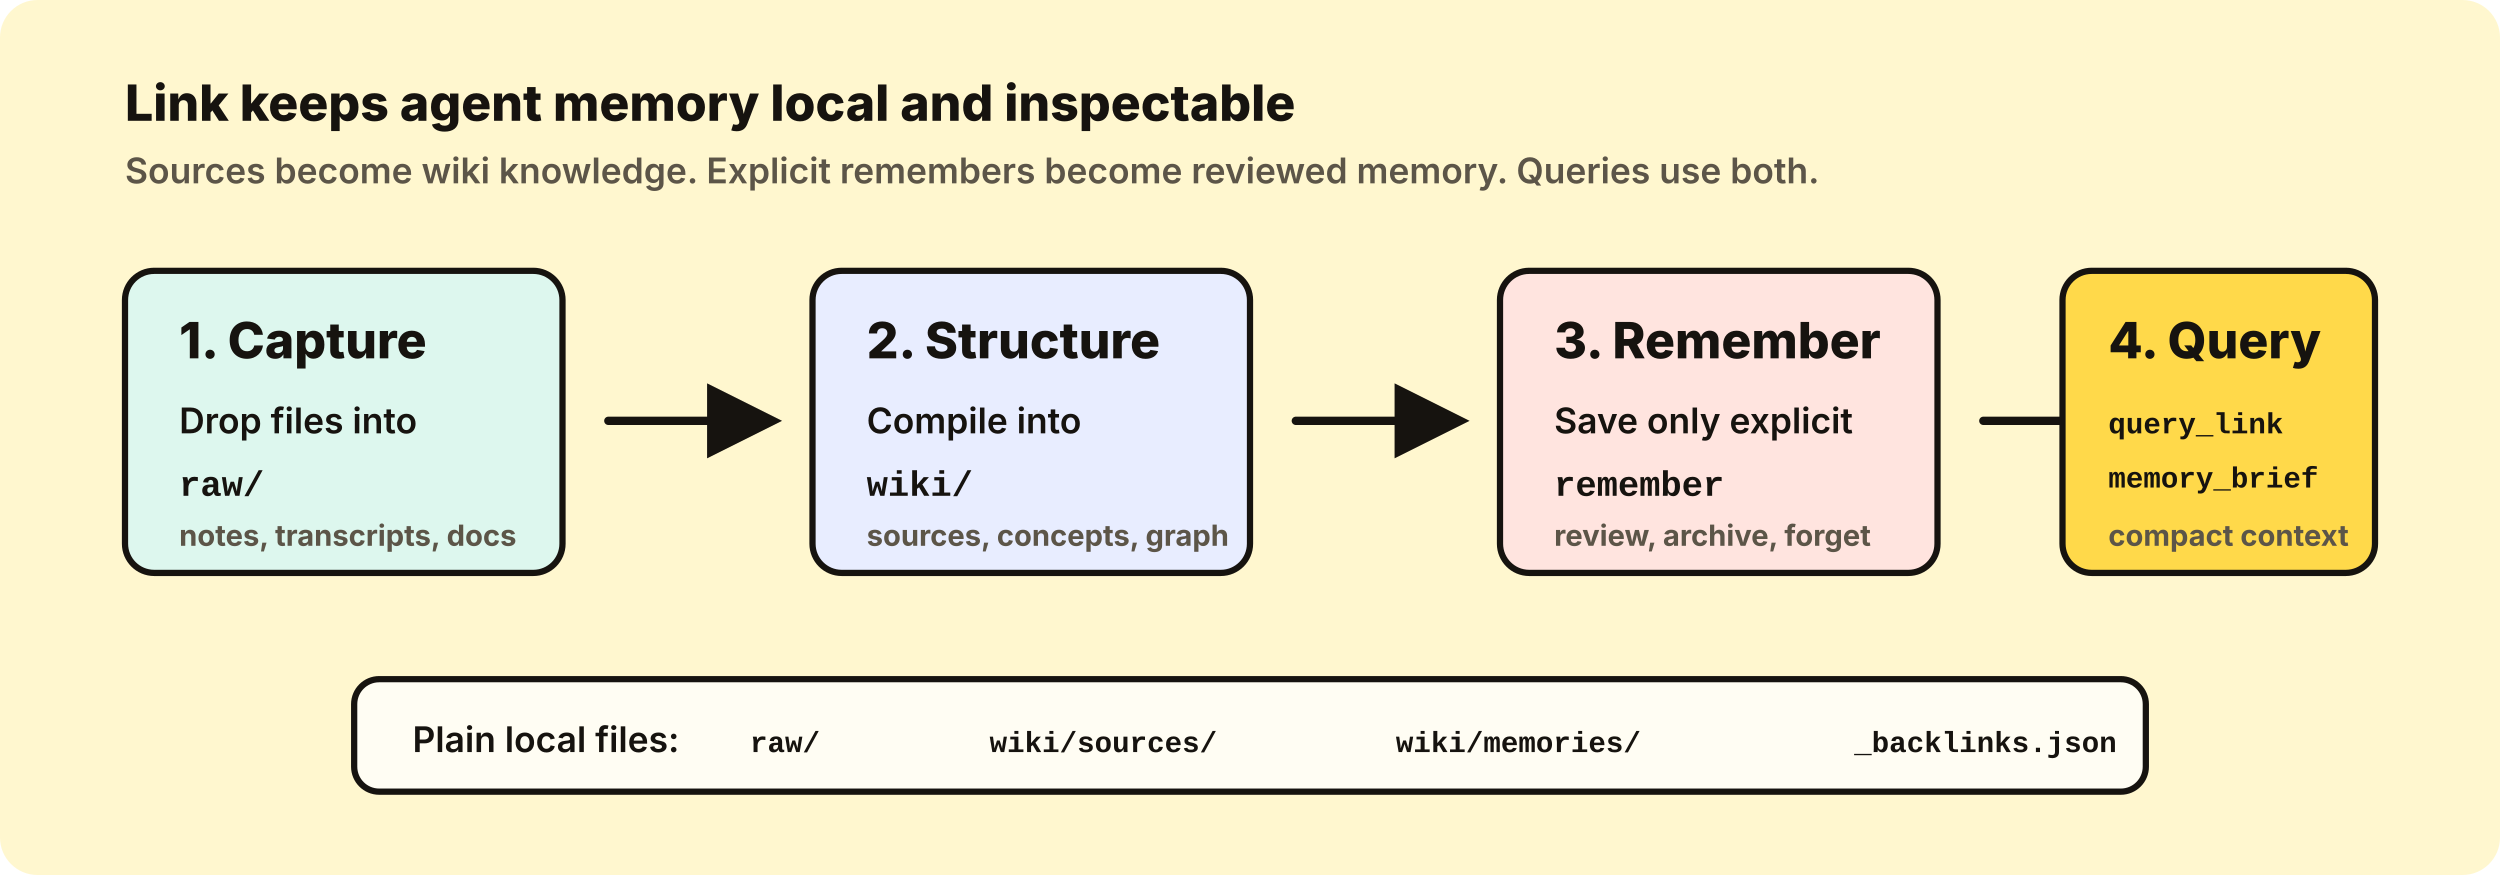
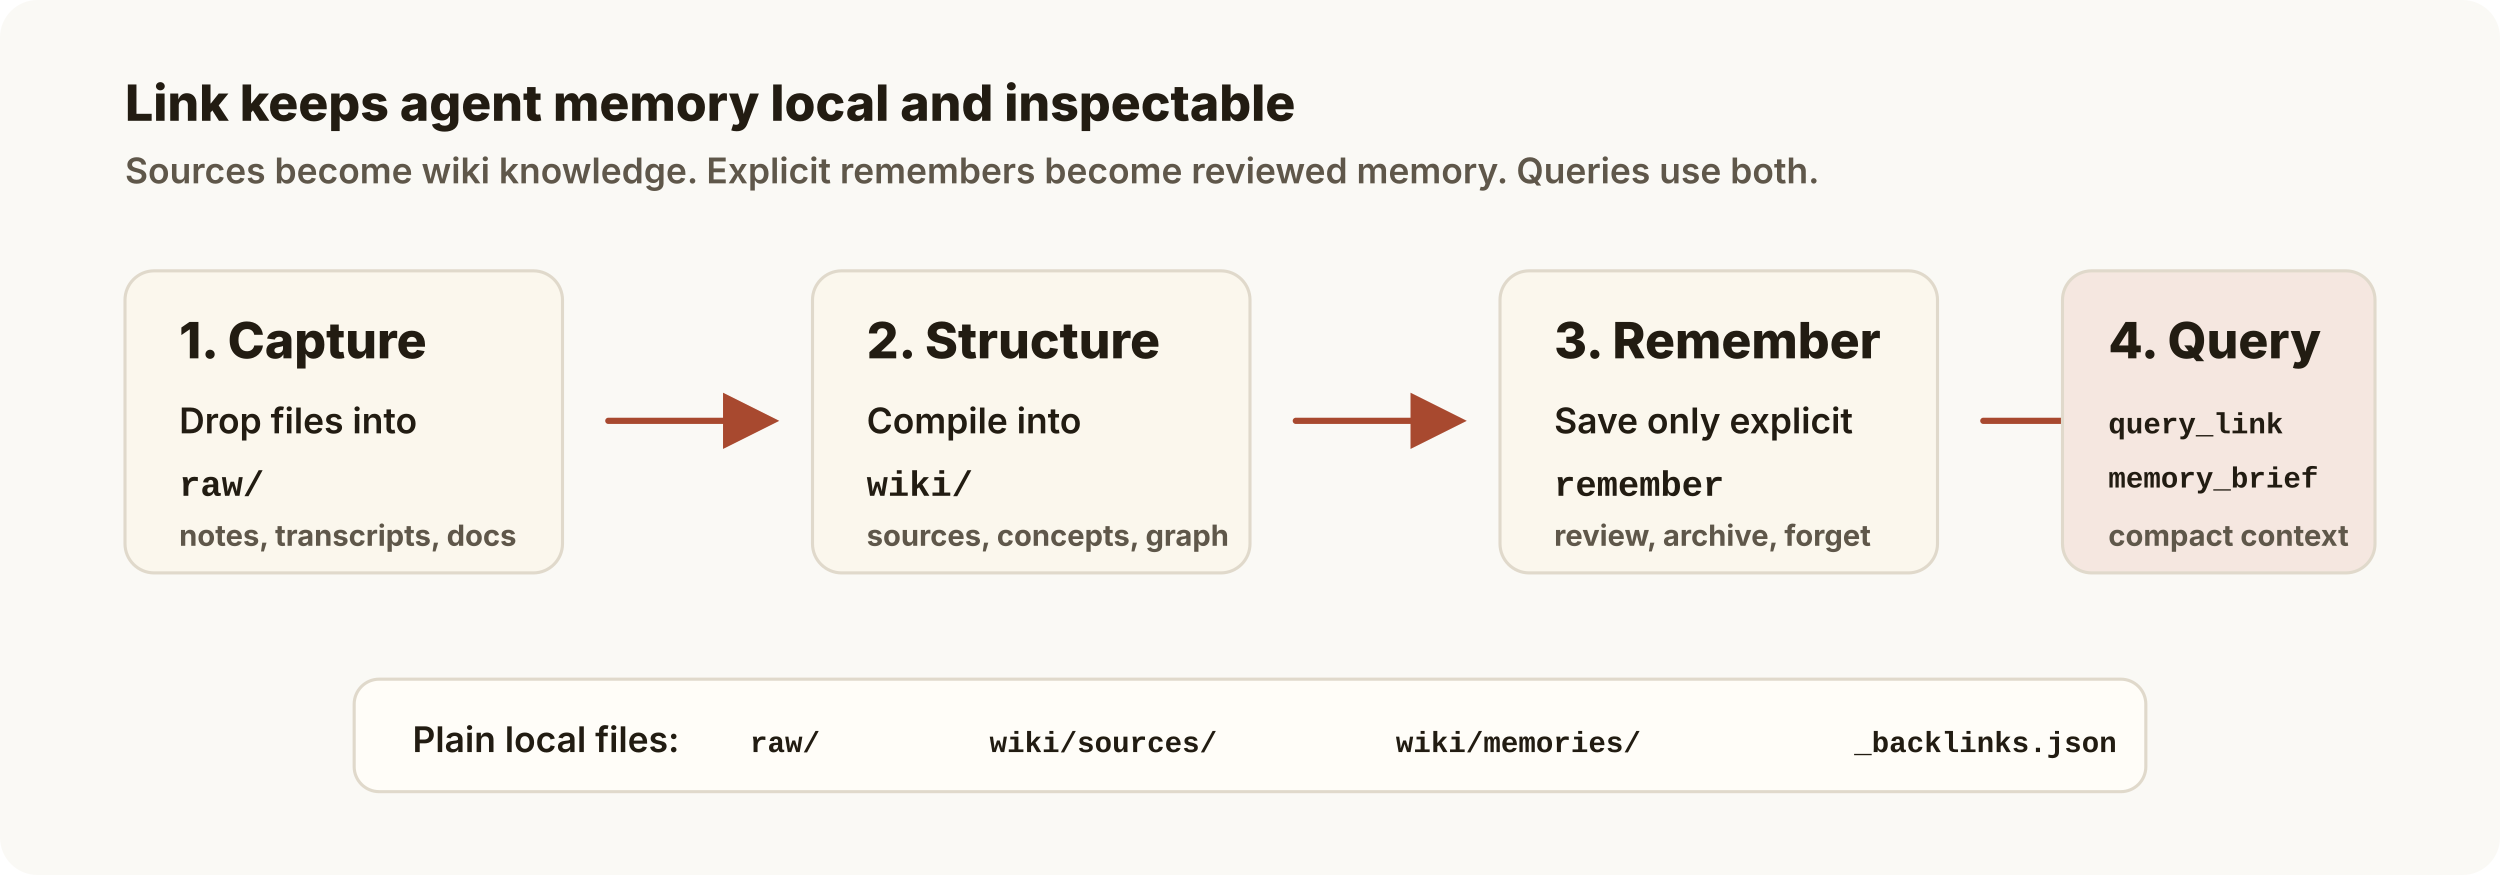
<svg xmlns="http://www.w3.org/2000/svg" viewBox="0 0 1200 420" role="img" aria-labelledby="title desc">
  <defs>
    <marker id="arrow" viewBox="0 0 10 10" refX="8.5" refY="5" markerWidth="9" markerHeight="9" orient="auto">
-       <path d="M0 0 10 5 0 10Z" fill="#16130f" />
+       <path d="M0 0 10 5 0 10Z" fill="#a8492f" />
    </marker>
    <style>
-       .bg { fill: #fff7cf; }
-       .panel { fill: #fffdf3; stroke: #16130f; stroke-width: 3; }
-       .raw { fill: #ddf7ee; }
-       .wiki { fill: #e8edff; }
-       .memory { fill: #ffe4df; }
-       .agent { fill: #ffd94a; }
-       .ink { fill: #16130f; }
-       .muted { fill: #5c5548; }
-       .arrow { fill: none; stroke: #16130f; stroke-width: 4; stroke-linecap: round; marker-end: url(#arrow); }
-       text { font-family: ui-sans-serif, system-ui, -apple-system, BlinkMacSystemFont, "Segoe UI", sans-serif; fill: #16130f; letter-spacing: 0; }
+       .bg { fill: #faf9f5; }
+       .panel { fill: #fffdf8; stroke: #e0d9cb; stroke-width: 1.5; }
+       .raw { fill: #fbf7ed; }
+       .wiki { fill: #fbf7ed; }
+       .memory { fill: #fbf7ed; }
+       .agent { fill: #f5e7e0; }
+       .ink { fill: #221c12; }
+       .muted { fill: #5f574a; }
+       .arrow { fill: none; stroke: #a8492f; stroke-width: 3; stroke-linecap: round; marker-end: url(#arrow); }
+       text { font-family: ui-sans-serif, system-ui, -apple-system, BlinkMacSystemFont, "Segoe UI", sans-serif; fill: #221c12; letter-spacing: 0; }
      .title { font-size: 24px; font-weight: 800; }
      .body { font-size: 17px; font-weight: 600; }
      .small { font-size: 14px; font-weight: 700; }
      .mono { font-family: "SFMono-Regular", Consolas, "Liberation Mono", monospace; }
    </style>
  </defs>
  <rect class="bg" width="1200" height="420" rx="18" />
  <text class="title" x="60" y="58">Link keeps agent memory local and inspectable</text>
  <text class="body muted" x="60" y="88">Sources become wiki knowledge. Explicit remembers become reviewed memory. Queries use both.</text>
  <g transform="translate(60 130)">
    <rect class="panel raw" width="210" height="145" rx="14" />
    <text class="title" x="26" y="42">1. Capture</text>
    <text class="body" x="26" y="78">Drop files into</text>
    <text class="mono body" x="26" y="108">raw/</text>
    <text class="small muted" x="26" y="132">notes, transcripts, docs</text>
  </g>
  <path class="arrow" d="M292 202H370" />
  <g transform="translate(390 130)">
    <rect class="panel wiki" width="210" height="145" rx="14" />
    <text class="title" x="26" y="42">2. Structure</text>
    <text class="body" x="26" y="78">Compile into</text>
    <text class="mono body" x="26" y="108">wiki/</text>
    <text class="small muted" x="26" y="132">sources, concepts, graph</text>
  </g>
  <path class="arrow" d="M622 202H700" />
  <g transform="translate(720 130)">
    <rect class="panel memory" width="210" height="145" rx="14" />
    <text class="title" x="26" y="42">3. Remember</text>
    <text class="body" x="26" y="78">Save only explicit</text>
    <text class="mono body" x="26" y="108">remember</text>
    <text class="small muted" x="26" y="132">review, archive, forget</text>
  </g>
  <path class="arrow" d="M952 202H1030" />
  <g transform="translate(990 130)">
    <rect class="panel agent" width="150" height="145" rx="14" />
    <text class="title" x="22" y="42">4. Query</text>
    <text class="mono small" x="22" y="78">query_link</text>
    <text class="mono small" x="22" y="104">memory_brief</text>
    <text class="small muted" x="22" y="132">compact context</text>
  </g>
  <g transform="translate(170 326)">
    <rect class="panel" width="860" height="54" rx="12" />
    <text class="body" x="28" y="35">Plain local files:</text>
    <text class="mono small" x="190" y="35">raw/</text>
    <text class="mono small" x="305" y="35">wiki/sources/</text>
    <text class="mono small" x="500" y="35">wiki/memories/</text>
    <text class="mono small" x="720" y="35">_backlinks.json</text>
  </g>
</svg>
